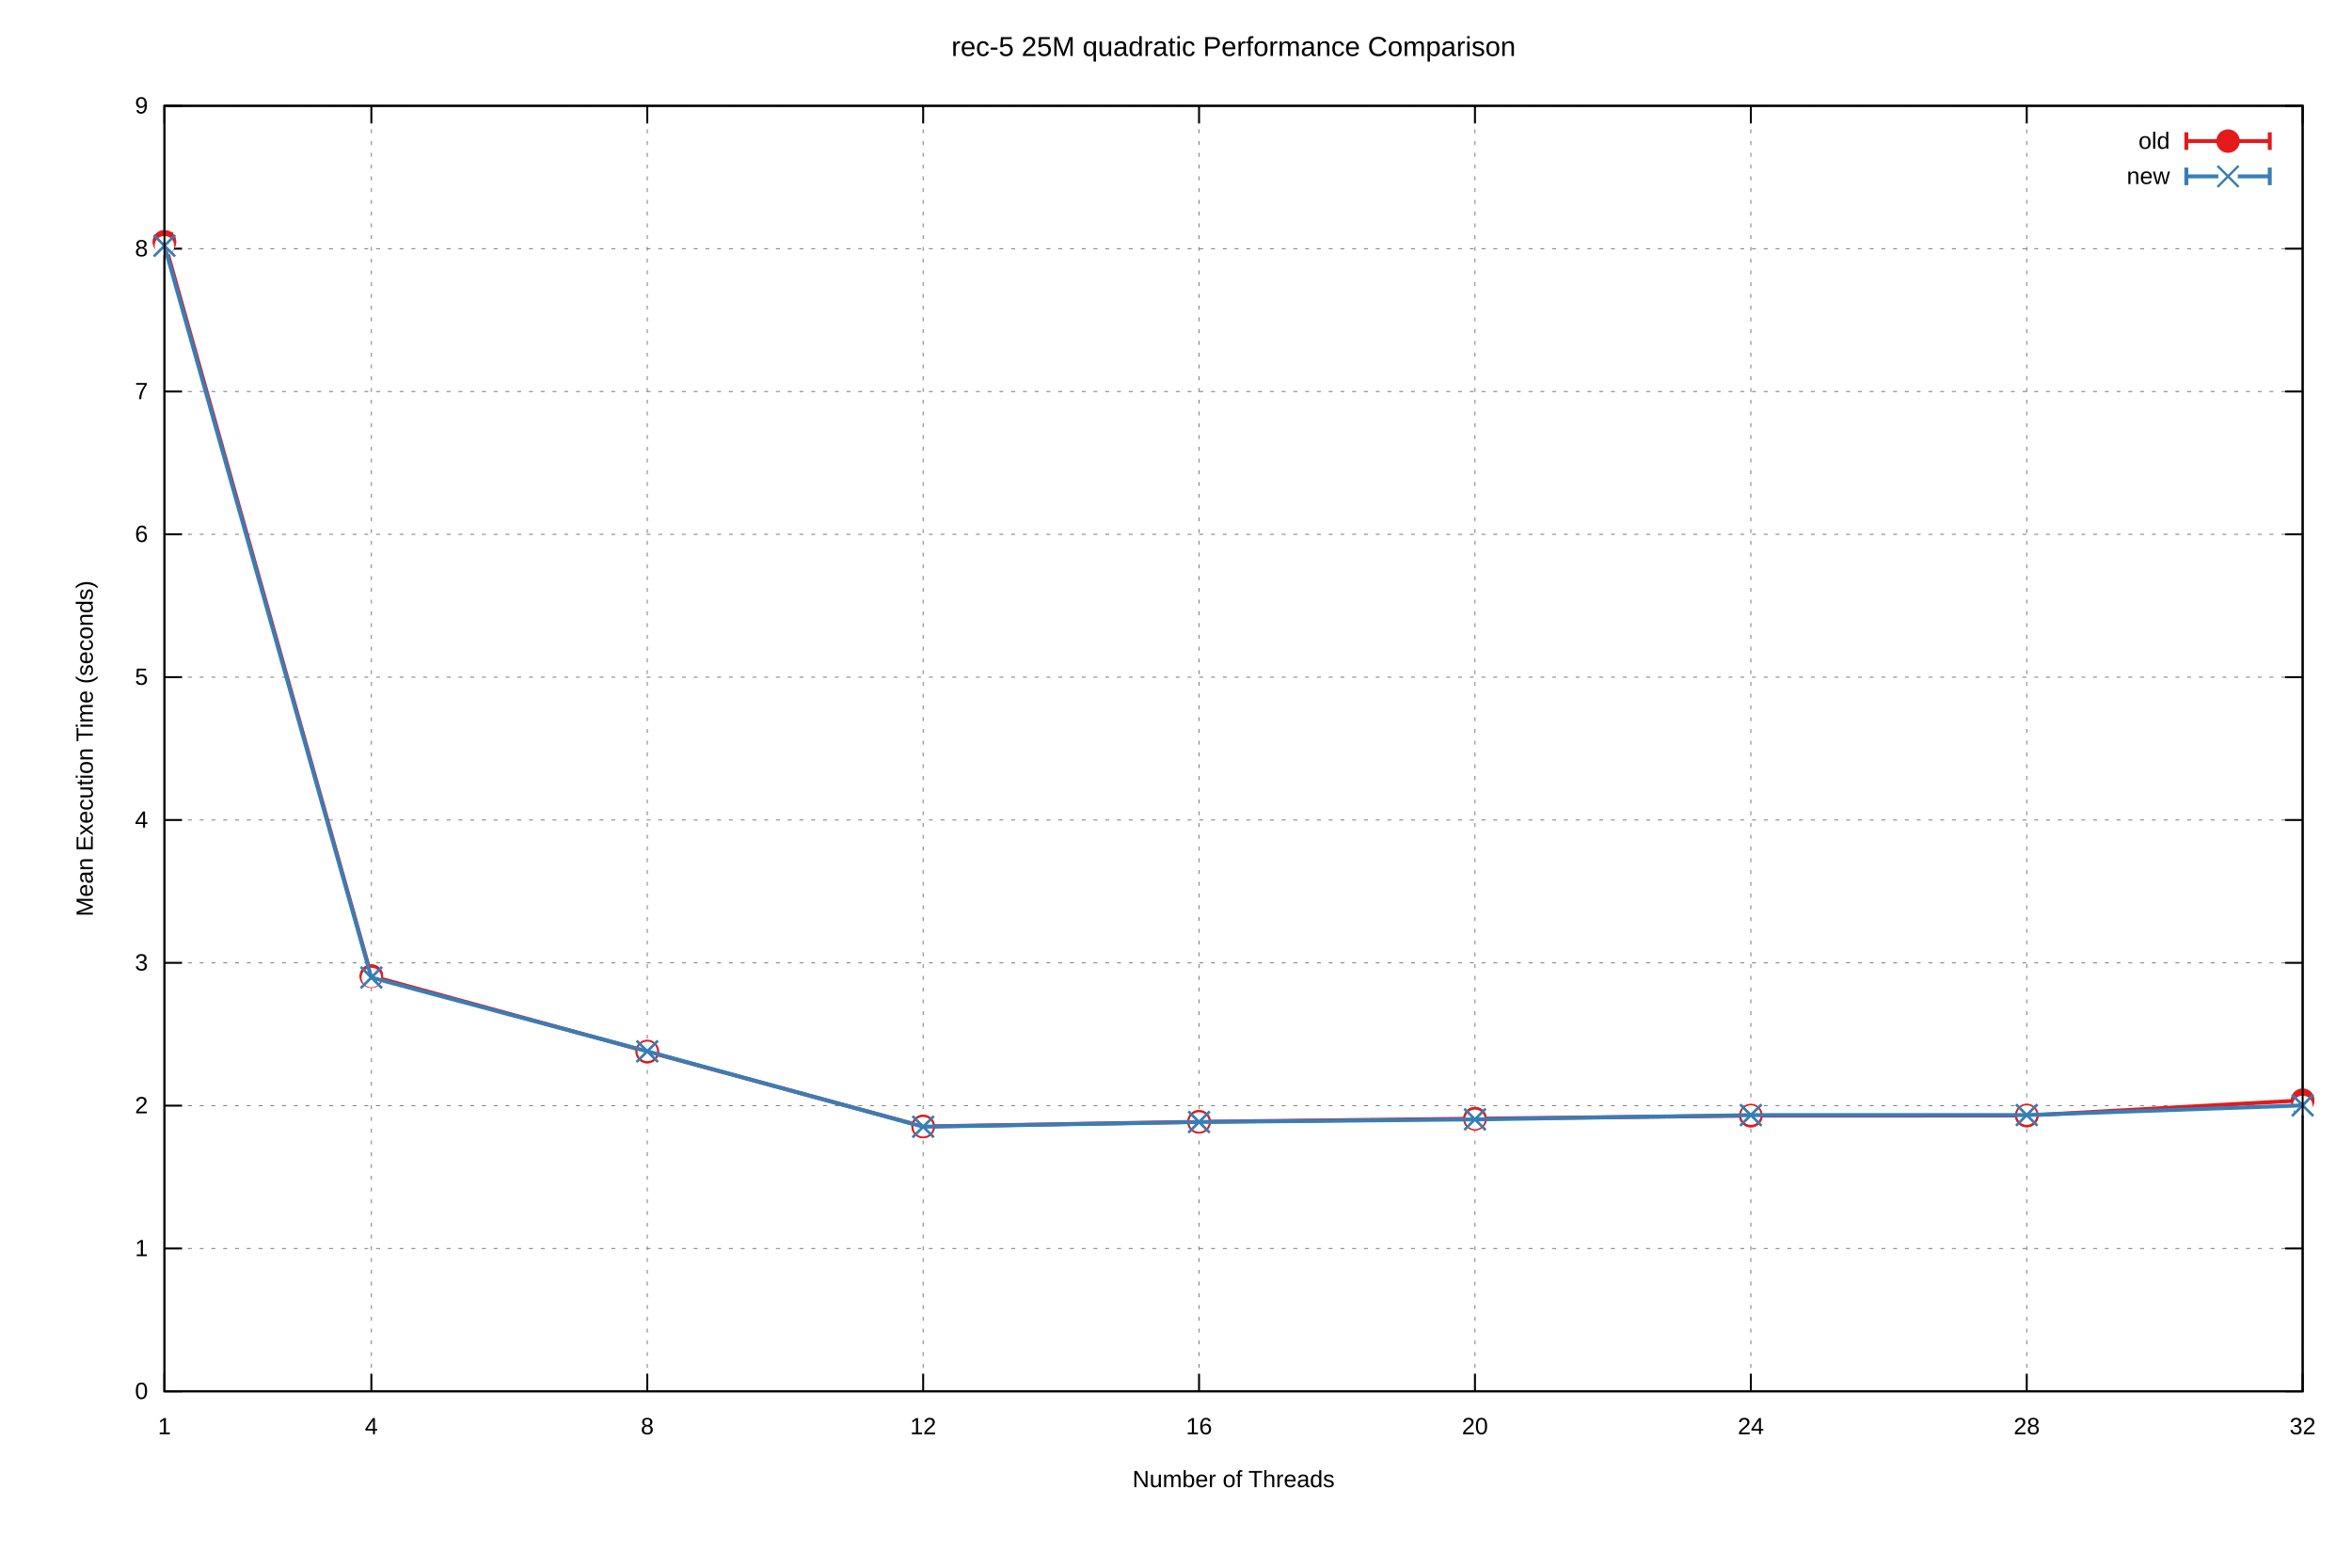
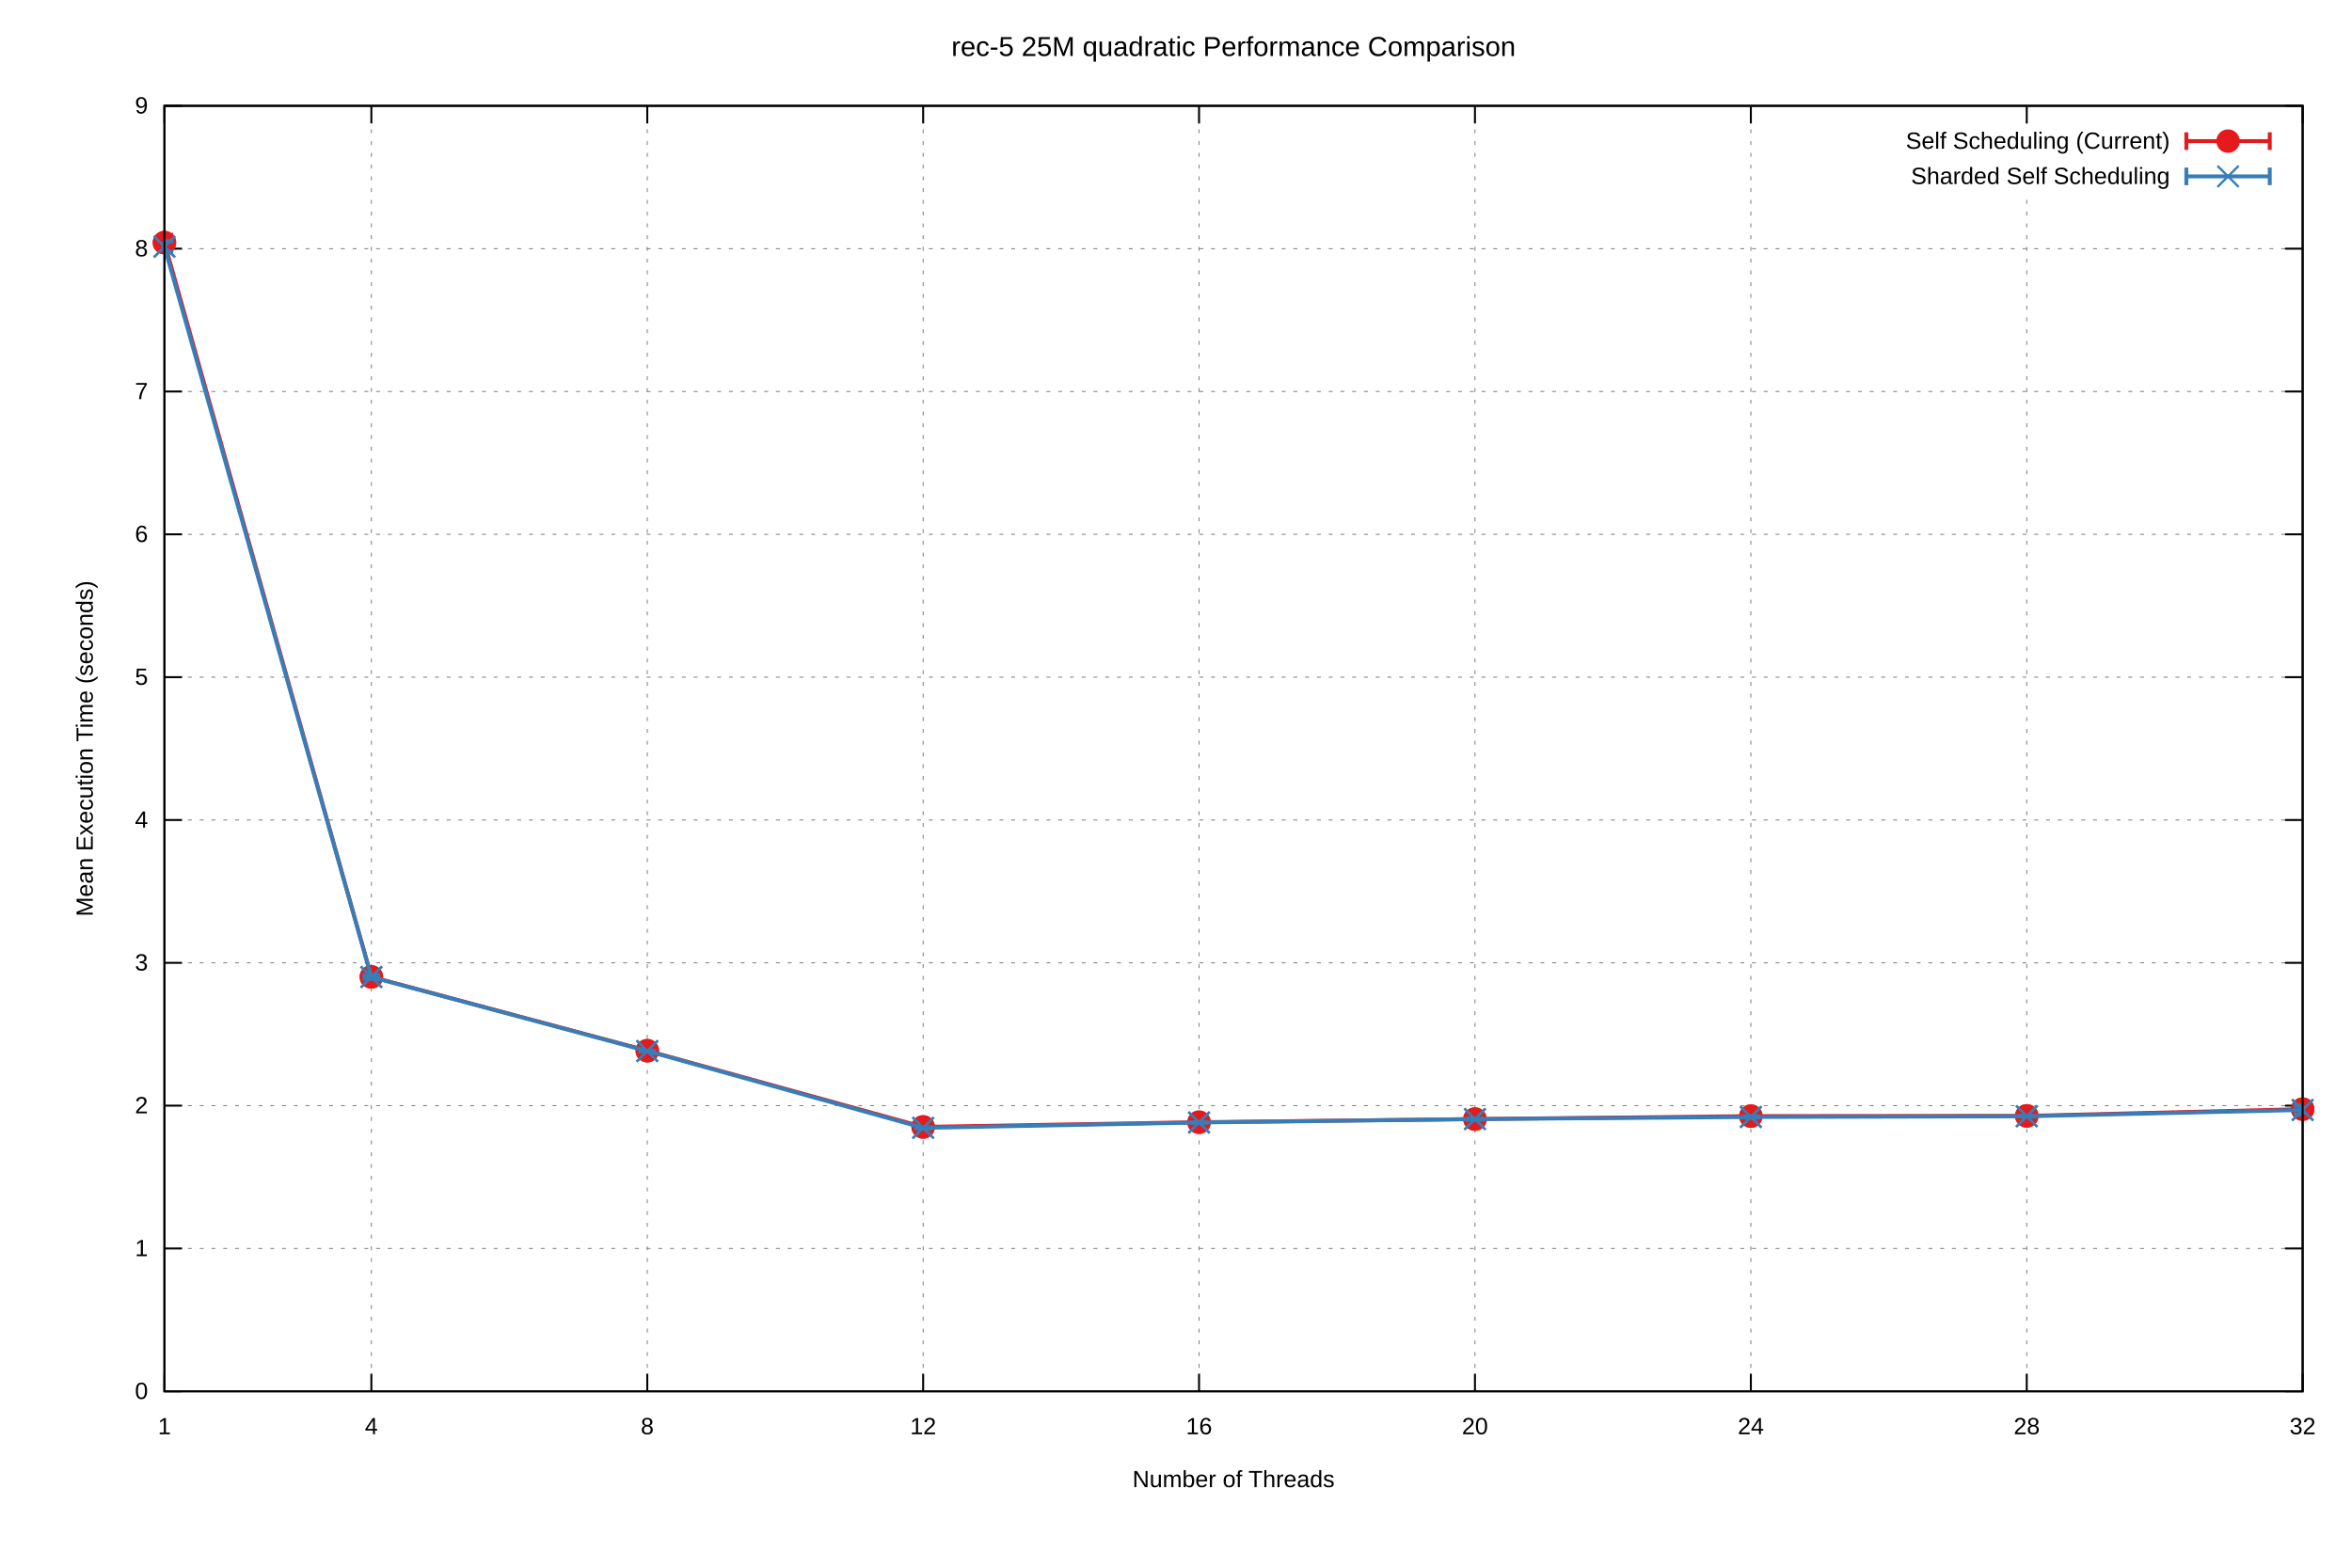
<svg xmlns="http://www.w3.org/2000/svg" xmlns:xlink="http://www.w3.org/1999/xlink" width="1200" height="800" viewBox="0 0 1200 800">
  <g id="gnuplot_canvas">
    <rect x="0" y="0" width="1200" height="800" fill="none" />
    <defs>
      <circle id="gpDot" r="0.5" stroke-width="0.5" stroke="currentColor" />
      <path id="gpPt0" stroke-width="0.222" stroke="currentColor" d="M-1,0 h2 M0,-1 v2" />
      <path id="gpPt1" stroke-width="0.222" stroke="currentColor" d="M-1,-1 L1,1 M1,-1 L-1,1" />
      <path id="gpPt2" stroke-width="0.222" stroke="currentColor" d="M-1,0 L1,0 M0,-1 L0,1 M-1,-1 L1,1 M-1,1 L1,-1" />
      <rect id="gpPt3" stroke-width="0.222" stroke="currentColor" x="-1" y="-1" width="2" height="2" />
      <rect id="gpPt4" stroke-width="0.222" stroke="currentColor" fill="currentColor" x="-1" y="-1" width="2" height="2" />
      <circle id="gpPt5" stroke-width="0.222" stroke="currentColor" cx="0" cy="0" r="1" />
      <use xlink:href="#gpPt5" id="gpPt6" fill="currentColor" stroke="none" />
      <path id="gpPt7" stroke-width="0.222" stroke="currentColor" d="M0,-1.33 L-1.33,0.67 L1.33,0.67 z" />
      <use xlink:href="#gpPt7" id="gpPt8" fill="currentColor" stroke="none" />
      <use xlink:href="#gpPt7" id="gpPt9" stroke="currentColor" transform="rotate(180)" />
      <use xlink:href="#gpPt9" id="gpPt10" fill="currentColor" stroke="none" />
      <use xlink:href="#gpPt3" id="gpPt11" stroke="currentColor" transform="rotate(45)" />
      <use xlink:href="#gpPt11" id="gpPt12" fill="currentColor" stroke="none" />
      <path id="gpPt13" stroke-width="0.222" stroke="currentColor" d="M0,1.330 L1.265,0.411 L0.782,-1.067 L-0.782,-1.076 L-1.265,0.411 z" />
      <use xlink:href="#gpPt13" id="gpPt14" fill="currentColor" stroke="none" />
      <filter id="textbox" filterUnits="objectBoundingBox" x="0" y="0" height="1" width="1">
        <feFlood flood-color="white" flood-opacity="1" result="bgnd" />
        <feComposite in="SourceGraphic" in2="bgnd" operator="atop" />
      </filter>
      <filter id="greybox" filterUnits="objectBoundingBox" x="0" y="0" height="1" width="1">
        <feFlood flood-color="lightgrey" flood-opacity="1" result="grey" />
        <feComposite in="SourceGraphic" in2="grey" operator="atop" />
      </filter>
    </defs>
    <g fill="none" color="white" stroke="currentColor" stroke-width="1.00" stroke-linecap="butt" stroke-linejoin="miter">
</g>
    <g fill="none" color="black" stroke="currentColor" stroke-width="1.00" stroke-linecap="butt" stroke-linejoin="miter">
</g>
    <g fill="none" color="black" stroke="black" stroke-width="0.50" stroke-linecap="butt" stroke-linejoin="miter">
</g>
    <g fill="none" color="gray" stroke="currentColor" stroke-width="0.50" stroke-linecap="butt" stroke-linejoin="miter">
      <path stroke="gray" stroke-dasharray="2,4" class="gridline" d="M83.90,710.00 L1174.82,710.00  " />
    </g>
    <g fill="none" color="gray" stroke="gray" stroke-width="1.00" stroke-linecap="butt" stroke-linejoin="miter">
</g>
    <g fill="none" color="black" stroke="currentColor" stroke-width="1.00" stroke-linecap="butt" stroke-linejoin="miter">
      <path stroke="black" d="M83.90,710.00 L92.90,710.00 M1174.82,710.00 L1165.82,710.00  " />
      <g transform="translate(75.51,713.90)" stroke="none" fill="black" font-family="Arial" font-size="12.00" text-anchor="end">
        <text>
          <tspan font-family="Arial"> 0</tspan>
        </text>
      </g>
    </g>
    <g fill="none" color="black" stroke="currentColor" stroke-width="1.00" stroke-linecap="butt" stroke-linejoin="miter">
</g>
    <g fill="none" color="black" stroke="black" stroke-width="0.50" stroke-linecap="butt" stroke-linejoin="miter">
</g>
    <g fill="none" color="gray" stroke="currentColor" stroke-width="0.50" stroke-linecap="butt" stroke-linejoin="miter">
      <path stroke="gray" stroke-dasharray="2,4" class="gridline" d="M83.90,637.11 L1174.82,637.11  " />
    </g>
    <g fill="none" color="gray" stroke="gray" stroke-width="1.00" stroke-linecap="butt" stroke-linejoin="miter">
</g>
    <g fill="none" color="black" stroke="currentColor" stroke-width="1.00" stroke-linecap="butt" stroke-linejoin="miter">
      <path stroke="black" d="M83.90,637.11 L92.90,637.11 M1174.82,637.11 L1165.82,637.11  " />
      <g transform="translate(75.51,641.01)" stroke="none" fill="black" font-family="Arial" font-size="12.00" text-anchor="end">
        <text>
          <tspan font-family="Arial"> 1</tspan>
        </text>
      </g>
    </g>
    <g fill="none" color="black" stroke="currentColor" stroke-width="1.00" stroke-linecap="butt" stroke-linejoin="miter">
</g>
    <g fill="none" color="black" stroke="black" stroke-width="0.50" stroke-linecap="butt" stroke-linejoin="miter">
</g>
    <g fill="none" color="gray" stroke="currentColor" stroke-width="0.50" stroke-linecap="butt" stroke-linejoin="miter">
      <path stroke="gray" stroke-dasharray="2,4" class="gridline" d="M83.90,564.22 L1174.82,564.22  " />
    </g>
    <g fill="none" color="gray" stroke="gray" stroke-width="1.00" stroke-linecap="butt" stroke-linejoin="miter">
</g>
    <g fill="none" color="black" stroke="currentColor" stroke-width="1.00" stroke-linecap="butt" stroke-linejoin="miter">
      <path stroke="black" d="M83.90,564.22 L92.90,564.22 M1174.82,564.22 L1165.82,564.22  " />
      <g transform="translate(75.51,568.12)" stroke="none" fill="black" font-family="Arial" font-size="12.00" text-anchor="end">
        <text>
          <tspan font-family="Arial"> 2</tspan>
        </text>
      </g>
    </g>
    <g fill="none" color="black" stroke="currentColor" stroke-width="1.00" stroke-linecap="butt" stroke-linejoin="miter">
</g>
    <g fill="none" color="black" stroke="black" stroke-width="0.50" stroke-linecap="butt" stroke-linejoin="miter">
</g>
    <g fill="none" color="gray" stroke="currentColor" stroke-width="0.50" stroke-linecap="butt" stroke-linejoin="miter">
      <path stroke="gray" stroke-dasharray="2,4" class="gridline" d="M83.90,491.34 L1174.82,491.34  " />
    </g>
    <g fill="none" color="gray" stroke="gray" stroke-width="1.00" stroke-linecap="butt" stroke-linejoin="miter">
</g>
    <g fill="none" color="black" stroke="currentColor" stroke-width="1.00" stroke-linecap="butt" stroke-linejoin="miter">
      <path stroke="black" d="M83.90,491.34 L92.90,491.34 M1174.82,491.34 L1165.82,491.34  " />
      <g transform="translate(75.51,495.24)" stroke="none" fill="black" font-family="Arial" font-size="12.00" text-anchor="end">
        <text>
          <tspan font-family="Arial"> 3</tspan>
        </text>
      </g>
    </g>
    <g fill="none" color="black" stroke="currentColor" stroke-width="1.00" stroke-linecap="butt" stroke-linejoin="miter">
</g>
    <g fill="none" color="black" stroke="black" stroke-width="0.50" stroke-linecap="butt" stroke-linejoin="miter">
</g>
    <g fill="none" color="gray" stroke="currentColor" stroke-width="0.50" stroke-linecap="butt" stroke-linejoin="miter">
      <path stroke="gray" stroke-dasharray="2,4" class="gridline" d="M83.90,418.45 L1174.82,418.45  " />
    </g>
    <g fill="none" color="gray" stroke="gray" stroke-width="1.00" stroke-linecap="butt" stroke-linejoin="miter">
</g>
    <g fill="none" color="black" stroke="currentColor" stroke-width="1.00" stroke-linecap="butt" stroke-linejoin="miter">
      <path stroke="black" d="M83.90,418.45 L92.90,418.45 M1174.82,418.45 L1165.82,418.45  " />
      <g transform="translate(75.51,422.35)" stroke="none" fill="black" font-family="Arial" font-size="12.00" text-anchor="end">
        <text>
          <tspan font-family="Arial"> 4</tspan>
        </text>
      </g>
    </g>
    <g fill="none" color="black" stroke="currentColor" stroke-width="1.00" stroke-linecap="butt" stroke-linejoin="miter">
</g>
    <g fill="none" color="black" stroke="black" stroke-width="0.50" stroke-linecap="butt" stroke-linejoin="miter">
</g>
    <g fill="none" color="gray" stroke="currentColor" stroke-width="0.50" stroke-linecap="butt" stroke-linejoin="miter">
      <path stroke="gray" stroke-dasharray="2,4" class="gridline" d="M83.90,345.56 L1174.82,345.56  " />
    </g>
    <g fill="none" color="gray" stroke="gray" stroke-width="1.00" stroke-linecap="butt" stroke-linejoin="miter">
</g>
    <g fill="none" color="black" stroke="currentColor" stroke-width="1.00" stroke-linecap="butt" stroke-linejoin="miter">
      <path stroke="black" d="M83.90,345.56 L92.90,345.56 M1174.82,345.56 L1165.82,345.56  " />
      <g transform="translate(75.51,349.46)" stroke="none" fill="black" font-family="Arial" font-size="12.00" text-anchor="end">
        <text>
          <tspan font-family="Arial"> 5</tspan>
        </text>
      </g>
    </g>
    <g fill="none" color="black" stroke="currentColor" stroke-width="1.00" stroke-linecap="butt" stroke-linejoin="miter">
</g>
    <g fill="none" color="black" stroke="black" stroke-width="0.50" stroke-linecap="butt" stroke-linejoin="miter">
</g>
    <g fill="none" color="gray" stroke="currentColor" stroke-width="0.50" stroke-linecap="butt" stroke-linejoin="miter">
      <path stroke="gray" stroke-dasharray="2,4" class="gridline" d="M83.90,272.67 L1174.82,272.67  " />
    </g>
    <g fill="none" color="gray" stroke="gray" stroke-width="1.00" stroke-linecap="butt" stroke-linejoin="miter">
</g>
    <g fill="none" color="black" stroke="currentColor" stroke-width="1.00" stroke-linecap="butt" stroke-linejoin="miter">
      <path stroke="black" d="M83.90,272.67 L92.90,272.67 M1174.82,272.67 L1165.82,272.67  " />
      <g transform="translate(75.51,276.57)" stroke="none" fill="black" font-family="Arial" font-size="12.00" text-anchor="end">
        <text>
          <tspan font-family="Arial"> 6</tspan>
        </text>
      </g>
    </g>
    <g fill="none" color="black" stroke="currentColor" stroke-width="1.00" stroke-linecap="butt" stroke-linejoin="miter">
</g>
    <g fill="none" color="black" stroke="black" stroke-width="0.50" stroke-linecap="butt" stroke-linejoin="miter">
</g>
    <g fill="none" color="gray" stroke="currentColor" stroke-width="0.50" stroke-linecap="butt" stroke-linejoin="miter">
      <path stroke="gray" stroke-dasharray="2,4" class="gridline" d="M83.90,199.79 L1174.82,199.79  " />
    </g>
    <g fill="none" color="gray" stroke="gray" stroke-width="1.00" stroke-linecap="butt" stroke-linejoin="miter">
</g>
    <g fill="none" color="black" stroke="currentColor" stroke-width="1.00" stroke-linecap="butt" stroke-linejoin="miter">
      <path stroke="black" d="M83.90,199.79 L92.90,199.79 M1174.82,199.79 L1165.82,199.79  " />
      <g transform="translate(75.51,203.69)" stroke="none" fill="black" font-family="Arial" font-size="12.00" text-anchor="end">
        <text>
          <tspan font-family="Arial"> 7</tspan>
        </text>
      </g>
    </g>
    <g fill="none" color="black" stroke="currentColor" stroke-width="1.00" stroke-linecap="butt" stroke-linejoin="miter">
</g>
    <g fill="none" color="black" stroke="black" stroke-width="0.50" stroke-linecap="butt" stroke-linejoin="miter">
</g>
    <g fill="none" color="gray" stroke="currentColor" stroke-width="0.50" stroke-linecap="butt" stroke-linejoin="miter">
      <path stroke="gray" stroke-dasharray="2,4" class="gridline" d="M83.90,126.90 L1174.82,126.90  " />
    </g>
    <g fill="none" color="gray" stroke="gray" stroke-width="1.00" stroke-linecap="butt" stroke-linejoin="miter">
</g>
    <g fill="none" color="black" stroke="currentColor" stroke-width="1.00" stroke-linecap="butt" stroke-linejoin="miter">
      <path stroke="black" d="M83.90,126.90 L92.90,126.90 M1174.82,126.90 L1165.82,126.90  " />
      <g transform="translate(75.51,130.80)" stroke="none" fill="black" font-family="Arial" font-size="12.00" text-anchor="end">
        <text>
          <tspan font-family="Arial"> 8</tspan>
        </text>
      </g>
    </g>
    <g fill="none" color="black" stroke="currentColor" stroke-width="1.00" stroke-linecap="butt" stroke-linejoin="miter">
</g>
    <g fill="none" color="black" stroke="black" stroke-width="0.50" stroke-linecap="butt" stroke-linejoin="miter">
</g>
    <g fill="none" color="gray" stroke="currentColor" stroke-width="0.50" stroke-linecap="butt" stroke-linejoin="miter">
      <path stroke="gray" stroke-dasharray="2,4" class="gridline" d="M83.90,54.01 L1174.82,54.01  " />
    </g>
    <g fill="none" color="gray" stroke="gray" stroke-width="1.00" stroke-linecap="butt" stroke-linejoin="miter">
</g>
    <g fill="none" color="black" stroke="currentColor" stroke-width="1.00" stroke-linecap="butt" stroke-linejoin="miter">
      <path stroke="black" d="M83.90,54.01 L92.90,54.01 M1174.82,54.01 L1165.82,54.01  " />
      <g transform="translate(75.51,57.91)" stroke="none" fill="black" font-family="Arial" font-size="12.00" text-anchor="end">
        <text>
          <tspan font-family="Arial"> 9</tspan>
        </text>
      </g>
    </g>
    <g fill="none" color="black" stroke="currentColor" stroke-width="1.00" stroke-linecap="butt" stroke-linejoin="miter">
</g>
    <g fill="none" color="black" stroke="black" stroke-width="0.50" stroke-linecap="butt" stroke-linejoin="miter">
</g>
    <g fill="none" color="gray" stroke="currentColor" stroke-width="0.50" stroke-linecap="butt" stroke-linejoin="miter">
      <path stroke="gray" stroke-dasharray="2,4" class="gridline" d="M83.90,710.00 L83.90,54.01  " />
    </g>
    <g fill="none" color="gray" stroke="gray" stroke-width="1.00" stroke-linecap="butt" stroke-linejoin="miter">
</g>
    <g fill="none" color="black" stroke="currentColor" stroke-width="1.00" stroke-linecap="butt" stroke-linejoin="miter">
      <path stroke="black" d="M83.90,710.00 L83.90,701.00 M83.90,54.01 L83.90,63.01  " />
      <g transform="translate(83.90,731.90)" stroke="none" fill="black" font-family="Arial" font-size="12.00" text-anchor="middle">
        <text>
          <tspan font-family="Arial"> 1</tspan>
        </text>
      </g>
    </g>
    <g fill="none" color="black" stroke="currentColor" stroke-width="1.00" stroke-linecap="butt" stroke-linejoin="miter">
</g>
    <g fill="none" color="black" stroke="black" stroke-width="0.50" stroke-linecap="butt" stroke-linejoin="miter">
</g>
    <g fill="none" color="gray" stroke="currentColor" stroke-width="0.50" stroke-linecap="butt" stroke-linejoin="miter">
      <path stroke="gray" stroke-dasharray="2,4" class="gridline" d="M189.47,710.00 L189.47,54.01  " />
    </g>
    <g fill="none" color="gray" stroke="gray" stroke-width="1.00" stroke-linecap="butt" stroke-linejoin="miter">
</g>
    <g fill="none" color="black" stroke="currentColor" stroke-width="1.00" stroke-linecap="butt" stroke-linejoin="miter">
      <path stroke="black" d="M189.47,710.00 L189.47,701.00 M189.47,54.01 L189.47,63.01  " />
      <g transform="translate(189.47,731.90)" stroke="none" fill="black" font-family="Arial" font-size="12.00" text-anchor="middle">
        <text>
          <tspan font-family="Arial"> 4</tspan>
        </text>
      </g>
    </g>
    <g fill="none" color="black" stroke="currentColor" stroke-width="1.00" stroke-linecap="butt" stroke-linejoin="miter">
</g>
    <g fill="none" color="black" stroke="black" stroke-width="0.50" stroke-linecap="butt" stroke-linejoin="miter">
</g>
    <g fill="none" color="gray" stroke="currentColor" stroke-width="0.50" stroke-linecap="butt" stroke-linejoin="miter">
      <path stroke="gray" stroke-dasharray="2,4" class="gridline" d="M330.24,710.00 L330.24,54.01  " />
    </g>
    <g fill="none" color="gray" stroke="gray" stroke-width="1.00" stroke-linecap="butt" stroke-linejoin="miter">
</g>
    <g fill="none" color="black" stroke="currentColor" stroke-width="1.00" stroke-linecap="butt" stroke-linejoin="miter">
      <path stroke="black" d="M330.24,710.00 L330.24,701.00 M330.24,54.01 L330.24,63.01  " />
      <g transform="translate(330.24,731.90)" stroke="none" fill="black" font-family="Arial" font-size="12.00" text-anchor="middle">
        <text>
          <tspan font-family="Arial"> 8</tspan>
        </text>
      </g>
    </g>
    <g fill="none" color="black" stroke="currentColor" stroke-width="1.00" stroke-linecap="butt" stroke-linejoin="miter">
</g>
    <g fill="none" color="black" stroke="black" stroke-width="0.50" stroke-linecap="butt" stroke-linejoin="miter">
</g>
    <g fill="none" color="gray" stroke="currentColor" stroke-width="0.50" stroke-linecap="butt" stroke-linejoin="miter">
      <path stroke="gray" stroke-dasharray="2,4" class="gridline" d="M471.00,710.00 L471.00,54.01  " />
    </g>
    <g fill="none" color="gray" stroke="gray" stroke-width="1.00" stroke-linecap="butt" stroke-linejoin="miter">
</g>
    <g fill="none" color="black" stroke="currentColor" stroke-width="1.00" stroke-linecap="butt" stroke-linejoin="miter">
      <path stroke="black" d="M471.00,710.00 L471.00,701.00 M471.00,54.01 L471.00,63.01  " />
      <g transform="translate(471.00,731.90)" stroke="none" fill="black" font-family="Arial" font-size="12.00" text-anchor="middle">
        <text>
          <tspan font-family="Arial"> 12</tspan>
        </text>
      </g>
    </g>
    <g fill="none" color="black" stroke="currentColor" stroke-width="1.00" stroke-linecap="butt" stroke-linejoin="miter">
</g>
    <g fill="none" color="black" stroke="black" stroke-width="0.50" stroke-linecap="butt" stroke-linejoin="miter">
</g>
    <g fill="none" color="gray" stroke="currentColor" stroke-width="0.50" stroke-linecap="butt" stroke-linejoin="miter">
      <path stroke="gray" stroke-dasharray="2,4" class="gridline" d="M611.76,710.00 L611.76,54.01  " />
    </g>
    <g fill="none" color="gray" stroke="gray" stroke-width="1.00" stroke-linecap="butt" stroke-linejoin="miter">
</g>
    <g fill="none" color="black" stroke="currentColor" stroke-width="1.00" stroke-linecap="butt" stroke-linejoin="miter">
      <path stroke="black" d="M611.76,710.00 L611.76,701.00 M611.76,54.01 L611.76,63.01  " />
      <g transform="translate(611.76,731.90)" stroke="none" fill="black" font-family="Arial" font-size="12.00" text-anchor="middle">
        <text>
          <tspan font-family="Arial"> 16</tspan>
        </text>
      </g>
    </g>
    <g fill="none" color="black" stroke="currentColor" stroke-width="1.00" stroke-linecap="butt" stroke-linejoin="miter">
</g>
    <g fill="none" color="black" stroke="black" stroke-width="0.50" stroke-linecap="butt" stroke-linejoin="miter">
</g>
    <g fill="none" color="gray" stroke="currentColor" stroke-width="0.50" stroke-linecap="butt" stroke-linejoin="miter">
      <path stroke="gray" stroke-dasharray="2,4" class="gridline" d="M752.53,710.00 L752.53,54.01  " />
    </g>
    <g fill="none" color="gray" stroke="gray" stroke-width="1.00" stroke-linecap="butt" stroke-linejoin="miter">
</g>
    <g fill="none" color="black" stroke="currentColor" stroke-width="1.00" stroke-linecap="butt" stroke-linejoin="miter">
      <path stroke="black" d="M752.53,710.00 L752.53,701.00 M752.53,54.01 L752.53,63.01  " />
      <g transform="translate(752.53,731.90)" stroke="none" fill="black" font-family="Arial" font-size="12.00" text-anchor="middle">
        <text>
          <tspan font-family="Arial"> 20</tspan>
        </text>
      </g>
    </g>
    <g fill="none" color="black" stroke="currentColor" stroke-width="1.00" stroke-linecap="butt" stroke-linejoin="miter">
</g>
    <g fill="none" color="black" stroke="black" stroke-width="0.50" stroke-linecap="butt" stroke-linejoin="miter">
</g>
    <g fill="none" color="gray" stroke="currentColor" stroke-width="0.50" stroke-linecap="butt" stroke-linejoin="miter">
      <path stroke="gray" stroke-dasharray="2,4" class="gridline" d="M893.29,710.00 L893.29,54.01  " />
    </g>
    <g fill="none" color="gray" stroke="gray" stroke-width="1.00" stroke-linecap="butt" stroke-linejoin="miter">
</g>
    <g fill="none" color="black" stroke="currentColor" stroke-width="1.00" stroke-linecap="butt" stroke-linejoin="miter">
      <path stroke="black" d="M893.29,710.00 L893.29,701.00 M893.29,54.01 L893.29,63.01  " />
      <g transform="translate(893.29,731.90)" stroke="none" fill="black" font-family="Arial" font-size="12.00" text-anchor="middle">
        <text>
          <tspan font-family="Arial"> 24</tspan>
        </text>
      </g>
    </g>
    <g fill="none" color="black" stroke="currentColor" stroke-width="1.00" stroke-linecap="butt" stroke-linejoin="miter">
</g>
    <g fill="none" color="black" stroke="black" stroke-width="0.50" stroke-linecap="butt" stroke-linejoin="miter">
</g>
    <g fill="none" color="gray" stroke="currentColor" stroke-width="0.50" stroke-linecap="butt" stroke-linejoin="miter">
-       <path stroke="gray" stroke-dasharray="2,4" class="gridline" d="M1034.06,710.00 L1034.06,54.01  " />
+       <path stroke="gray" stroke-dasharray="2,4" class="gridline" d="M1034.06,710.00 L1034.06,99.01 M1034.06,63.01 L1034.06,54.01  " />
    </g>
    <g fill="none" color="gray" stroke="gray" stroke-width="1.00" stroke-linecap="butt" stroke-linejoin="miter">
</g>
    <g fill="none" color="black" stroke="currentColor" stroke-width="1.00" stroke-linecap="butt" stroke-linejoin="miter">
      <path stroke="black" d="M1034.06,710.00 L1034.06,701.00 M1034.06,54.01 L1034.06,63.01  " />
      <g transform="translate(1034.06,731.90)" stroke="none" fill="black" font-family="Arial" font-size="12.00" text-anchor="middle">
        <text>
          <tspan font-family="Arial"> 28</tspan>
        </text>
      </g>
    </g>
    <g fill="none" color="black" stroke="currentColor" stroke-width="1.00" stroke-linecap="butt" stroke-linejoin="miter">
</g>
    <g fill="none" color="black" stroke="black" stroke-width="0.50" stroke-linecap="butt" stroke-linejoin="miter">
</g>
    <g fill="none" color="gray" stroke="currentColor" stroke-width="0.50" stroke-linecap="butt" stroke-linejoin="miter">
      <path stroke="gray" stroke-dasharray="2,4" class="gridline" d="M1174.82,710.00 L1174.82,54.01  " />
    </g>
    <g fill="none" color="gray" stroke="gray" stroke-width="1.00" stroke-linecap="butt" stroke-linejoin="miter">
</g>
    <g fill="none" color="black" stroke="currentColor" stroke-width="1.00" stroke-linecap="butt" stroke-linejoin="miter">
      <path stroke="black" d="M1174.82,710.00 L1174.82,701.00 M1174.82,54.01 L1174.82,63.01  " />
      <g transform="translate(1174.82,731.90)" stroke="none" fill="black" font-family="Arial" font-size="12.00" text-anchor="middle">
        <text>
          <tspan font-family="Arial"> 32</tspan>
        </text>
      </g>
    </g>
    <g fill="none" color="black" stroke="currentColor" stroke-width="1.00" stroke-linecap="butt" stroke-linejoin="miter">
</g>
    <g fill="none" color="black" stroke="currentColor" stroke-width="1.00" stroke-linecap="butt" stroke-linejoin="miter">
      <path stroke="black" d="M83.90,54.01 L83.90,710.00 L1174.82,710.00 L1174.82,54.01 L83.90,54.01 Z  " />
    </g>
    <g fill="none" color="black" stroke="currentColor" stroke-width="1.00" stroke-linecap="butt" stroke-linejoin="miter">
+       <g transform="translate(47.33,382.01) rotate(270)" stroke="none" fill="black" font-family="Arial" font-size="12.00" text-anchor="middle">
+         <text>
+           <tspan font-family="Arial">Mean Execution Time (seconds)</tspan>
+         </text>
+       </g>
+     </g>
+     <g fill="none" color="black" stroke="currentColor" stroke-width="1.00" stroke-linecap="butt" stroke-linejoin="miter">
+       <g transform="translate(629.36,758.90)" stroke="none" fill="black" font-family="Arial" font-size="12.00" text-anchor="middle">
+         <text>
+           <tspan font-family="Arial">Number of Threads</tspan>
+         </text>
+       </g>
+     </g>
+     <g fill="none" color="black" stroke="currentColor" stroke-width="1.00" stroke-linecap="butt" stroke-linejoin="miter">
</g>
    <g id="gnuplot_plot_1">
-       <g fill="none" color="white" stroke="black" stroke-width="2.00" stroke-linecap="butt" stroke-linejoin="miter">
+       <g fill="none" color="white" stroke="currentColor" stroke-width="2.00" stroke-linecap="butt" stroke-linejoin="miter">
</g>
      <g fill="none" color="black" stroke="currentColor" stroke-width="2.00" stroke-linecap="butt" stroke-linejoin="miter">
        <g transform="translate(1107.09,75.91)" stroke="none" fill="black" font-family="Arial" font-size="12.00" text-anchor="end">
          <text>
-             <tspan font-family="Arial">old</tspan>
+             <tspan font-family="Arial">Self Scheduling (Current)</tspan>
          </text>
        </g>
      </g>
      <g fill="none" color="black" stroke="currentColor" stroke-width="2.00" stroke-linecap="butt" stroke-linejoin="miter">
-         <path stroke="rgb(228,  26,  28)" d="M1115.48,72.01 L1158.04,72.01 M1115.48,67.51 L1115.48,76.51 M1158.04,67.51 L1158.04,76.51 M83.90,127.37 L83.90,119.46   M83.90,127.37 L88.40,127.37 M83.90,119.46 L88.40,119.46 M189.47,498.51 L189.47,497.74 M184.97,498.51 L193.97,498.51   M184.97,497.74 L193.97,497.74 M330.24,537.29 L330.24,536.00 M325.74,537.29 L334.74,537.29 M325.74,536.00 L334.74,536.00   M471.00,575.08 L471.00,574.62 M466.50,575.08 L475.50,575.08 M466.50,574.62 L475.50,574.62 M611.76,572.70 L611.76,572.23   M607.26,572.70 L616.26,572.70 M607.26,572.23 L616.26,572.23 M752.53,571.18 L752.53,570.59 M748.03,571.18 L757.03,571.18   M748.03,570.59 L757.03,570.59 M893.29,569.59 L893.29,569.06 M888.79,569.59 L897.79,569.59 M888.79,569.06 L897.79,569.06   M1034.06,569.48 L1034.06,569.07 M1029.56,569.48 L1038.56,569.48 M1029.56,569.07 L1038.56,569.07 M1174.82,563.67 L1174.82,559.36   M1170.32,563.67 L1174.82,563.67 M1170.32,559.36 L1174.82,559.36  " />
-       </g>
-       <g fill="none" color="black" stroke="currentColor" stroke-width="2.00" stroke-linecap="butt" stroke-linejoin="miter">
-         <use xlink:href="#gpPt6" transform="translate(83.90,123.42) scale(4.50)" color="white" />
-       </g>
-       <g fill="none" color="black" stroke="currentColor" stroke-width="2.00" stroke-linecap="butt" stroke-linejoin="miter">
-         <use xlink:href="#gpPt6" transform="translate(83.90,123.42) scale(5.40)" color="rgb(228,  26,  28)" />
-         <use xlink:href="#gpPt6" transform="translate(189.47,498.12) scale(4.50)" color="white" />
-       </g>
-       <g fill="none" color="black" stroke="currentColor" stroke-width="2.00" stroke-linecap="butt" stroke-linejoin="miter">
-         <use xlink:href="#gpPt6" transform="translate(189.47,498.12) scale(5.40)" color="rgb(228,  26,  28)" />
-         <use xlink:href="#gpPt6" transform="translate(330.24,536.65) scale(4.50)" color="white" />
-       </g>
-       <g fill="none" color="black" stroke="currentColor" stroke-width="2.00" stroke-linecap="butt" stroke-linejoin="miter">
-         <use xlink:href="#gpPt6" transform="translate(330.24,536.65) scale(5.40)" color="rgb(228,  26,  28)" />
-         <use xlink:href="#gpPt6" transform="translate(471.00,574.85) scale(4.50)" color="white" />
-       </g>
-       <g fill="none" color="black" stroke="currentColor" stroke-width="2.00" stroke-linecap="butt" stroke-linejoin="miter">
-         <use xlink:href="#gpPt6" transform="translate(471.00,574.85) scale(5.40)" color="rgb(228,  26,  28)" />
-         <use xlink:href="#gpPt6" transform="translate(611.76,572.47) scale(4.50)" color="white" />
-       </g>
-       <g fill="none" color="black" stroke="currentColor" stroke-width="2.00" stroke-linecap="butt" stroke-linejoin="miter">
-         <use xlink:href="#gpPt6" transform="translate(611.76,572.47) scale(5.40)" color="rgb(228,  26,  28)" />
-         <use xlink:href="#gpPt6" transform="translate(752.53,570.88) scale(4.50)" color="white" />
-       </g>
-       <g fill="none" color="black" stroke="currentColor" stroke-width="2.00" stroke-linecap="butt" stroke-linejoin="miter">
-         <use xlink:href="#gpPt6" transform="translate(752.53,570.88) scale(5.40)" color="rgb(228,  26,  28)" />
-         <use xlink:href="#gpPt6" transform="translate(893.29,569.32) scale(4.50)" color="white" />
-       </g>
-       <g fill="none" color="black" stroke="currentColor" stroke-width="2.00" stroke-linecap="butt" stroke-linejoin="miter">
-         <use xlink:href="#gpPt6" transform="translate(893.29,569.32) scale(5.40)" color="rgb(228,  26,  28)" />
-         <use xlink:href="#gpPt6" transform="translate(1034.06,569.27) scale(4.50)" color="white" />
-       </g>
-       <g fill="none" color="black" stroke="currentColor" stroke-width="2.00" stroke-linecap="butt" stroke-linejoin="miter">
-         <use xlink:href="#gpPt6" transform="translate(1034.06,569.27) scale(5.40)" color="rgb(228,  26,  28)" />
-         <use xlink:href="#gpPt6" transform="translate(1174.82,561.52) scale(4.50)" color="white" />
-       </g>
-       <g fill="none" color="black" stroke="currentColor" stroke-width="2.00" stroke-linecap="butt" stroke-linejoin="miter">
-         <use xlink:href="#gpPt6" transform="translate(1174.82,561.52) scale(5.40)" color="rgb(228,  26,  28)" />
-         <use xlink:href="#gpPt6" transform="translate(1136.76,72.01) scale(4.50)" color="white" />
-       </g>
-       <g fill="none" color="black" stroke="currentColor" stroke-width="2.00" stroke-linecap="butt" stroke-linejoin="miter">
+         <path stroke="rgb(228,  26,  28)" d="M1115.48,72.01 L1158.04,72.01 M1115.48,67.51 L1115.48,76.51 M1158.04,67.51 L1158.04,76.51 M83.90,127.71 L83.90,119.87   M83.90,127.71 L88.40,127.71 M83.90,119.87 L88.40,119.87 M189.47,499.07 L189.47,497.92 M184.97,499.07 L193.97,499.07   M184.97,497.92 L193.97,497.92 M330.24,536.38 L330.24,535.97 M325.74,536.38 L334.74,536.38 M325.74,535.97 L334.74,535.97   M471.00,575.11 L471.00,575.05 M466.50,575.11 L475.50,575.11 M466.50,575.05 L475.50,575.05 M611.76,572.98 L611.76,572.35   M607.26,572.98 L616.26,572.98 M607.26,572.35 L616.26,572.35 M752.53,571.53 L752.53,570.64 M748.03,571.53 L757.03,571.53   M748.03,570.64 L757.03,570.64 M893.29,570.00 L893.29,569.12 M888.79,570.00 L897.79,570.00 M888.79,569.12 L897.79,569.12   M1034.06,569.71 L1034.06,569.14 M1029.56,569.71 L1038.56,569.71 M1029.56,569.14 L1038.56,569.14 M1174.82,567.56 L1174.82,564.45   M1170.32,567.56 L1174.82,567.56 M1170.32,564.45 L1174.82,564.45  " />
+       </g>
+       <g fill="none" color="black" stroke="currentColor" stroke-width="2.00" stroke-linecap="butt" stroke-linejoin="miter">
+         <use xlink:href="#gpPt6" transform="translate(83.90,123.79) scale(5.40)" color="rgb(228,  26,  28)" />
+         <use xlink:href="#gpPt6" transform="translate(189.47,498.50) scale(5.40)" color="rgb(228,  26,  28)" />
+         <use xlink:href="#gpPt6" transform="translate(330.24,536.17) scale(5.40)" color="rgb(228,  26,  28)" />
+         <use xlink:href="#gpPt6" transform="translate(471.00,575.08) scale(5.40)" color="rgb(228,  26,  28)" />
+         <use xlink:href="#gpPt6" transform="translate(611.76,572.67) scale(5.40)" color="rgb(228,  26,  28)" />
+         <use xlink:href="#gpPt6" transform="translate(752.53,571.08) scale(5.40)" color="rgb(228,  26,  28)" />
+         <use xlink:href="#gpPt6" transform="translate(893.29,569.56) scale(5.40)" color="rgb(228,  26,  28)" />
+         <use xlink:href="#gpPt6" transform="translate(1034.06,569.43) scale(5.40)" color="rgb(228,  26,  28)" />
+         <use xlink:href="#gpPt6" transform="translate(1174.82,566.00) scale(5.40)" color="rgb(228,  26,  28)" />
        <use xlink:href="#gpPt6" transform="translate(1136.76,72.01) scale(5.40)" color="rgb(228,  26,  28)" />
      </g>
    </g>
-     <g id="gnuplot_plot_2" fill="none">
-       <g fill="none" color="black" stroke="currentColor" stroke-width="2.00" stroke-linecap="butt" stroke-linejoin="miter">
-         <path stroke="rgb(228,  26,  28)" d="M83.90,123.42 L189.47,498.12 L330.24,536.65 L471.00,574.85 L611.76,572.47 L752.53,570.88 L893.29,569.32 L1034.06,569.27   L1174.82,561.52  " />
-         <use xlink:href="#gpPt6" transform="translate(83.90,123.42) scale(5.40)" color="rgb(228,  26,  28)" />
-         <use xlink:href="#gpPt6" transform="translate(189.47,498.12) scale(5.40)" color="rgb(228,  26,  28)" />
-         <use xlink:href="#gpPt6" transform="translate(330.24,536.65) scale(5.40)" color="rgb(228,  26,  28)" />
-         <use xlink:href="#gpPt6" transform="translate(471.00,574.85) scale(5.40)" color="rgb(228,  26,  28)" />
-         <use xlink:href="#gpPt6" transform="translate(611.76,572.47) scale(5.40)" color="rgb(228,  26,  28)" />
-         <use xlink:href="#gpPt6" transform="translate(752.53,570.88) scale(5.40)" color="rgb(228,  26,  28)" />
-         <use xlink:href="#gpPt6" transform="translate(893.29,569.32) scale(5.40)" color="rgb(228,  26,  28)" />
-         <use xlink:href="#gpPt6" transform="translate(1034.06,569.27) scale(5.40)" color="rgb(228,  26,  28)" />
-         <use xlink:href="#gpPt6" transform="translate(1174.82,561.52) scale(5.40)" color="rgb(228,  26,  28)" />
+     <g id="gnuplot_plot_2">
+       <g fill="none" color="black" stroke="currentColor" stroke-width="2.00" stroke-linecap="butt" stroke-linejoin="miter">
+         <path stroke="rgb(228,  26,  28)" d="M83.90,123.79 L189.47,498.50 L330.24,536.17 L471.00,575.08 L611.76,572.67 L752.53,571.08 L893.29,569.56 L1034.06,569.43   L1174.82,566.00  " />
+         <use xlink:href="#gpPt6" transform="translate(83.90,123.79) scale(5.40)" color="rgb(228,  26,  28)" />
+         <use xlink:href="#gpPt6" transform="translate(189.47,498.50) scale(5.40)" color="rgb(228,  26,  28)" />
+         <use xlink:href="#gpPt6" transform="translate(330.24,536.17) scale(5.40)" color="rgb(228,  26,  28)" />
+         <use xlink:href="#gpPt6" transform="translate(471.00,575.08) scale(5.40)" color="rgb(228,  26,  28)" />
+         <use xlink:href="#gpPt6" transform="translate(611.76,572.67) scale(5.40)" color="rgb(228,  26,  28)" />
+         <use xlink:href="#gpPt6" transform="translate(752.53,571.08) scale(5.40)" color="rgb(228,  26,  28)" />
+         <use xlink:href="#gpPt6" transform="translate(893.29,569.56) scale(5.40)" color="rgb(228,  26,  28)" />
+         <use xlink:href="#gpPt6" transform="translate(1034.06,569.43) scale(5.40)" color="rgb(228,  26,  28)" />
+         <use xlink:href="#gpPt6" transform="translate(1174.82,566.00) scale(5.40)" color="rgb(228,  26,  28)" />
      </g>
    </g>
    <g id="gnuplot_plot_3">
      <g fill="none" color="black" stroke="currentColor" stroke-width="2.00" stroke-linecap="butt" stroke-linejoin="miter">
        <g transform="translate(1107.09,93.91)" stroke="none" fill="black" font-family="Arial" font-size="12.00" text-anchor="end">
          <text>
-             <tspan font-family="Arial">new</tspan>
+             <tspan font-family="Arial">Sharded Self Scheduling</tspan>
          </text>
        </g>
      </g>
      <g fill="none" color="black" stroke="currentColor" stroke-width="2.00" stroke-linecap="butt" stroke-linejoin="miter">
-         <path stroke="rgb( 55, 126, 184)" d="M1115.48,90.01 L1158.04,90.01 M1115.48,85.51 L1115.48,94.51 M1158.04,85.51 L1158.04,94.51 M83.90,126.46 L83.90,124.33   M83.90,126.46 L88.40,126.46 M83.90,124.33 L88.40,124.33 M189.47,499.23 L189.47,498.46 M184.97,499.23 L193.97,499.23   M184.97,498.46 L193.97,498.46 M330.24,537.05 L330.24,535.96 M325.74,537.05 L334.74,537.05 M325.74,535.96 L334.74,535.96   M471.00,575.43 L471.00,574.54 M466.50,575.43 L475.50,575.43 M466.50,574.54 L475.50,574.54 M611.76,573.17 L611.76,571.98   M607.26,573.17 L616.26,573.17 M607.26,571.98 L616.26,571.98 M752.53,571.83 L752.53,570.62 M748.03,571.83 L757.03,571.83   M748.03,570.62 L757.03,570.62 M893.29,569.28 L893.29,568.82 M888.79,569.28 L897.79,569.28 M888.79,568.82 L897.79,568.82   M1034.06,569.29 L1034.06,568.75 M1029.56,569.29 L1038.56,569.29 M1029.56,568.75 L1038.56,568.75 M1174.82,566.98 L1174.82,561.20   M1170.32,566.98 L1174.82,566.98 M1170.32,561.20 L1174.82,561.20  " />
-       </g>
-       <g fill="none" color="black" stroke="currentColor" stroke-width="2.00" stroke-linecap="butt" stroke-linejoin="miter">
-         <use xlink:href="#gpPt6" transform="translate(83.90,125.40) scale(4.50)" color="white" />
-       </g>
-       <g fill="none" color="black" stroke="currentColor" stroke-width="2.00" stroke-linecap="butt" stroke-linejoin="miter">
-         <use xlink:href="#gpPt1" transform="translate(83.90,125.40) scale(5.40)" color="rgb( 55, 126, 184)" />
-         <use xlink:href="#gpPt6" transform="translate(189.47,498.85) scale(4.50)" color="white" />
-       </g>
-       <g fill="none" color="black" stroke="currentColor" stroke-width="2.00" stroke-linecap="butt" stroke-linejoin="miter">
-         <use xlink:href="#gpPt1" transform="translate(189.47,498.85) scale(5.40)" color="rgb( 55, 126, 184)" />
-         <use xlink:href="#gpPt6" transform="translate(330.24,536.50) scale(4.50)" color="white" />
-       </g>
-       <g fill="none" color="black" stroke="currentColor" stroke-width="2.00" stroke-linecap="butt" stroke-linejoin="miter">
-         <use xlink:href="#gpPt1" transform="translate(330.24,536.50) scale(5.40)" color="rgb( 55, 126, 184)" />
-         <use xlink:href="#gpPt6" transform="translate(471.00,574.98) scale(4.50)" color="white" />
-       </g>
-       <g fill="none" color="black" stroke="currentColor" stroke-width="2.00" stroke-linecap="butt" stroke-linejoin="miter">
-         <use xlink:href="#gpPt1" transform="translate(471.00,574.98) scale(5.40)" color="rgb( 55, 126, 184)" />
-         <use xlink:href="#gpPt6" transform="translate(611.76,572.57) scale(4.50)" color="white" />
-       </g>
-       <g fill="none" color="black" stroke="currentColor" stroke-width="2.00" stroke-linecap="butt" stroke-linejoin="miter">
-         <use xlink:href="#gpPt1" transform="translate(611.76,572.57) scale(5.40)" color="rgb( 55, 126, 184)" />
-         <use xlink:href="#gpPt6" transform="translate(752.53,571.23) scale(4.50)" color="white" />
-       </g>
-       <g fill="none" color="black" stroke="currentColor" stroke-width="2.00" stroke-linecap="butt" stroke-linejoin="miter">
-         <use xlink:href="#gpPt1" transform="translate(752.53,571.23) scale(5.40)" color="rgb( 55, 126, 184)" />
-         <use xlink:href="#gpPt6" transform="translate(893.29,569.05) scale(4.50)" color="white" />
-       </g>
-       <g fill="none" color="black" stroke="currentColor" stroke-width="2.00" stroke-linecap="butt" stroke-linejoin="miter">
-         <use xlink:href="#gpPt1" transform="translate(893.29,569.05) scale(5.40)" color="rgb( 55, 126, 184)" />
-         <use xlink:href="#gpPt6" transform="translate(1034.06,569.02) scale(4.50)" color="white" />
-       </g>
-       <g fill="none" color="black" stroke="currentColor" stroke-width="2.00" stroke-linecap="butt" stroke-linejoin="miter">
-         <use xlink:href="#gpPt1" transform="translate(1034.06,569.02) scale(5.40)" color="rgb( 55, 126, 184)" />
-         <use xlink:href="#gpPt6" transform="translate(1174.82,564.09) scale(4.50)" color="white" />
-       </g>
-       <g fill="none" color="black" stroke="currentColor" stroke-width="2.00" stroke-linecap="butt" stroke-linejoin="miter">
-         <use xlink:href="#gpPt1" transform="translate(1174.82,564.09) scale(5.40)" color="rgb( 55, 126, 184)" />
-         <use xlink:href="#gpPt6" transform="translate(1136.76,90.01) scale(4.50)" color="white" />
-       </g>
-       <g fill="none" color="black" stroke="currentColor" stroke-width="2.00" stroke-linecap="butt" stroke-linejoin="miter">
+         <path stroke="rgb( 55, 126, 184)" d="M1115.48,90.01 L1158.04,90.01 M1115.48,85.51 L1115.48,94.51 M1158.04,85.51 L1158.04,94.51 M83.90,128.74 L83.90,123.04   M83.90,128.74 L88.40,128.74 M83.90,123.04 L88.40,123.04 M189.47,499.50 L189.47,497.65 M184.97,499.50 L193.97,499.50   M184.97,497.65 L193.97,497.65 M330.24,536.48 L330.24,536.24 M325.74,536.48 L334.74,536.48 M325.74,536.24 L334.74,536.24   M471.00,575.89 L471.00,575.22 M466.50,575.89 L475.50,575.89 M466.50,575.22 L475.50,575.22 M611.76,572.94 L611.76,572.69   M607.26,572.94 L616.26,572.94 M607.26,572.69 L616.26,572.69 M752.53,571.40 L752.53,570.73 M748.03,571.40 L757.03,571.40   M748.03,570.73 L757.03,570.73 M893.29,570.32 L893.29,569.70 M888.79,570.32 L897.79,570.32 M888.79,569.70 L897.79,569.70   M1034.06,569.75 L1034.06,569.52 M1029.56,569.75 L1038.56,569.75 M1029.56,569.52 L1038.56,569.52 M1174.82,568.66 L1174.82,564.17   M1170.32,568.66 L1174.82,568.66 M1170.32,564.17 L1174.82,564.17  " />
+       </g>
+       <g fill="none" color="black" stroke="currentColor" stroke-width="2.00" stroke-linecap="butt" stroke-linejoin="miter">
+         <use xlink:href="#gpPt1" transform="translate(83.90,125.89) scale(5.40)" color="rgb( 55, 126, 184)" />
+         <use xlink:href="#gpPt1" transform="translate(189.47,498.58) scale(5.40)" color="rgb( 55, 126, 184)" />
+         <use xlink:href="#gpPt1" transform="translate(330.24,536.36) scale(5.40)" color="rgb( 55, 126, 184)" />
+         <use xlink:href="#gpPt1" transform="translate(471.00,575.55) scale(5.40)" color="rgb( 55, 126, 184)" />
+         <use xlink:href="#gpPt1" transform="translate(611.76,572.82) scale(5.40)" color="rgb( 55, 126, 184)" />
+         <use xlink:href="#gpPt1" transform="translate(752.53,571.07) scale(5.40)" color="rgb( 55, 126, 184)" />
+         <use xlink:href="#gpPt1" transform="translate(893.29,570.01) scale(5.40)" color="rgb( 55, 126, 184)" />
+         <use xlink:href="#gpPt1" transform="translate(1034.06,569.64) scale(5.40)" color="rgb( 55, 126, 184)" />
+         <use xlink:href="#gpPt1" transform="translate(1174.82,566.42) scale(5.40)" color="rgb( 55, 126, 184)" />
        <use xlink:href="#gpPt1" transform="translate(1136.76,90.01) scale(5.40)" color="rgb( 55, 126, 184)" />
      </g>
    </g>
-     <g id="gnuplot_plot_4" fill="none">
-       <g fill="none" color="black" stroke="currentColor" stroke-width="2.00" stroke-linecap="butt" stroke-linejoin="miter">
-         <path stroke="rgb( 55, 126, 184)" d="M83.90,125.40 L189.47,498.85 L330.24,536.50 L471.00,574.98 L611.76,572.57 L752.53,571.23 L893.29,569.05 L1034.06,569.02   L1174.82,564.09  " />
-         <use xlink:href="#gpPt1" transform="translate(83.90,125.40) scale(5.40)" color="rgb( 55, 126, 184)" />
-         <use xlink:href="#gpPt1" transform="translate(189.47,498.85) scale(5.40)" color="rgb( 55, 126, 184)" />
-         <use xlink:href="#gpPt1" transform="translate(330.24,536.50) scale(5.40)" color="rgb( 55, 126, 184)" />
-         <use xlink:href="#gpPt1" transform="translate(471.00,574.98) scale(5.40)" color="rgb( 55, 126, 184)" />
-         <use xlink:href="#gpPt1" transform="translate(611.76,572.57) scale(5.40)" color="rgb( 55, 126, 184)" />
-         <use xlink:href="#gpPt1" transform="translate(752.53,571.23) scale(5.40)" color="rgb( 55, 126, 184)" />
-         <use xlink:href="#gpPt1" transform="translate(893.29,569.05) scale(5.40)" color="rgb( 55, 126, 184)" />
-         <use xlink:href="#gpPt1" transform="translate(1034.06,569.02) scale(5.40)" color="rgb( 55, 126, 184)" />
-         <use xlink:href="#gpPt1" transform="translate(1174.82,564.09) scale(5.40)" color="rgb( 55, 126, 184)" />
+     <g id="gnuplot_plot_4">
+       <g fill="none" color="black" stroke="currentColor" stroke-width="2.00" stroke-linecap="butt" stroke-linejoin="miter">
+         <path stroke="rgb( 55, 126, 184)" d="M83.90,125.89 L189.47,498.58 L330.24,536.36 L471.00,575.55 L611.76,572.82 L752.53,571.07 L893.29,570.01 L1034.06,569.64   L1174.82,566.42  " />
+         <use xlink:href="#gpPt1" transform="translate(83.90,125.89) scale(5.40)" color="rgb( 55, 126, 184)" />
+         <use xlink:href="#gpPt1" transform="translate(189.47,498.58) scale(5.40)" color="rgb( 55, 126, 184)" />
+         <use xlink:href="#gpPt1" transform="translate(330.24,536.36) scale(5.40)" color="rgb( 55, 126, 184)" />
+         <use xlink:href="#gpPt1" transform="translate(471.00,575.55) scale(5.40)" color="rgb( 55, 126, 184)" />
+         <use xlink:href="#gpPt1" transform="translate(611.76,572.82) scale(5.40)" color="rgb( 55, 126, 184)" />
+         <use xlink:href="#gpPt1" transform="translate(752.53,571.07) scale(5.40)" color="rgb( 55, 126, 184)" />
+         <use xlink:href="#gpPt1" transform="translate(893.29,570.01) scale(5.40)" color="rgb( 55, 126, 184)" />
+         <use xlink:href="#gpPt1" transform="translate(1034.06,569.64) scale(5.40)" color="rgb( 55, 126, 184)" />
+         <use xlink:href="#gpPt1" transform="translate(1174.82,566.42) scale(5.40)" color="rgb( 55, 126, 184)" />
      </g>
    </g>
    <g fill="none" color="black" stroke="currentColor" stroke-width="2.00" stroke-linecap="butt" stroke-linejoin="miter">
</g>
    <g fill="none" color="black" stroke="black" stroke-width="1.00" stroke-linecap="butt" stroke-linejoin="miter">
</g>
    <g fill="none" color="black" stroke="currentColor" stroke-width="1.00" stroke-linecap="butt" stroke-linejoin="miter">
      <path stroke="black" d="M83.90,54.01 L83.90,710.00 L1174.82,710.00 L1174.82,54.01 L83.90,54.01 Z  " />
-       <g transform="translate(47.33,382.01) rotate(270.00)" stroke="none" fill="black" font-family="Arial" font-size="12.00" text-anchor="middle">
-         <text>
-           <tspan font-family="Arial">Mean Execution Time (seconds)</tspan>
-         </text>
-       </g>
-     </g>
-     <g fill="none" color="black" stroke="currentColor" stroke-width="1.00" stroke-linecap="butt" stroke-linejoin="miter">
-       <g transform="translate(629.36,758.90)" stroke="none" fill="black" font-family="Arial" font-size="12.00" text-anchor="middle">
-         <text>
-           <tspan font-family="Arial">Number of Threads</tspan>
-         </text>
-       </g>
-     </g>
-     <g fill="none" color="black" stroke="currentColor" stroke-width="1.00" stroke-linecap="butt" stroke-linejoin="miter">
- </g>
+     </g>
    <g fill="none" color="black" stroke="currentColor" stroke-width="1.00" stroke-linecap="butt" stroke-linejoin="miter">
      <g transform="translate(629.36,28.56)" stroke="none" fill="black" font-family="Arial" font-size="14.00" text-anchor="middle">
        <text>
          <tspan font-family="Arial">rec-5 25M quadratic Performance Comparison</tspan>
        </text>
      </g>
    </g>
    <g fill="none" color="black" stroke="currentColor" stroke-width="1.00" stroke-linecap="butt" stroke-linejoin="miter">
</g>
  </g>
</svg>
